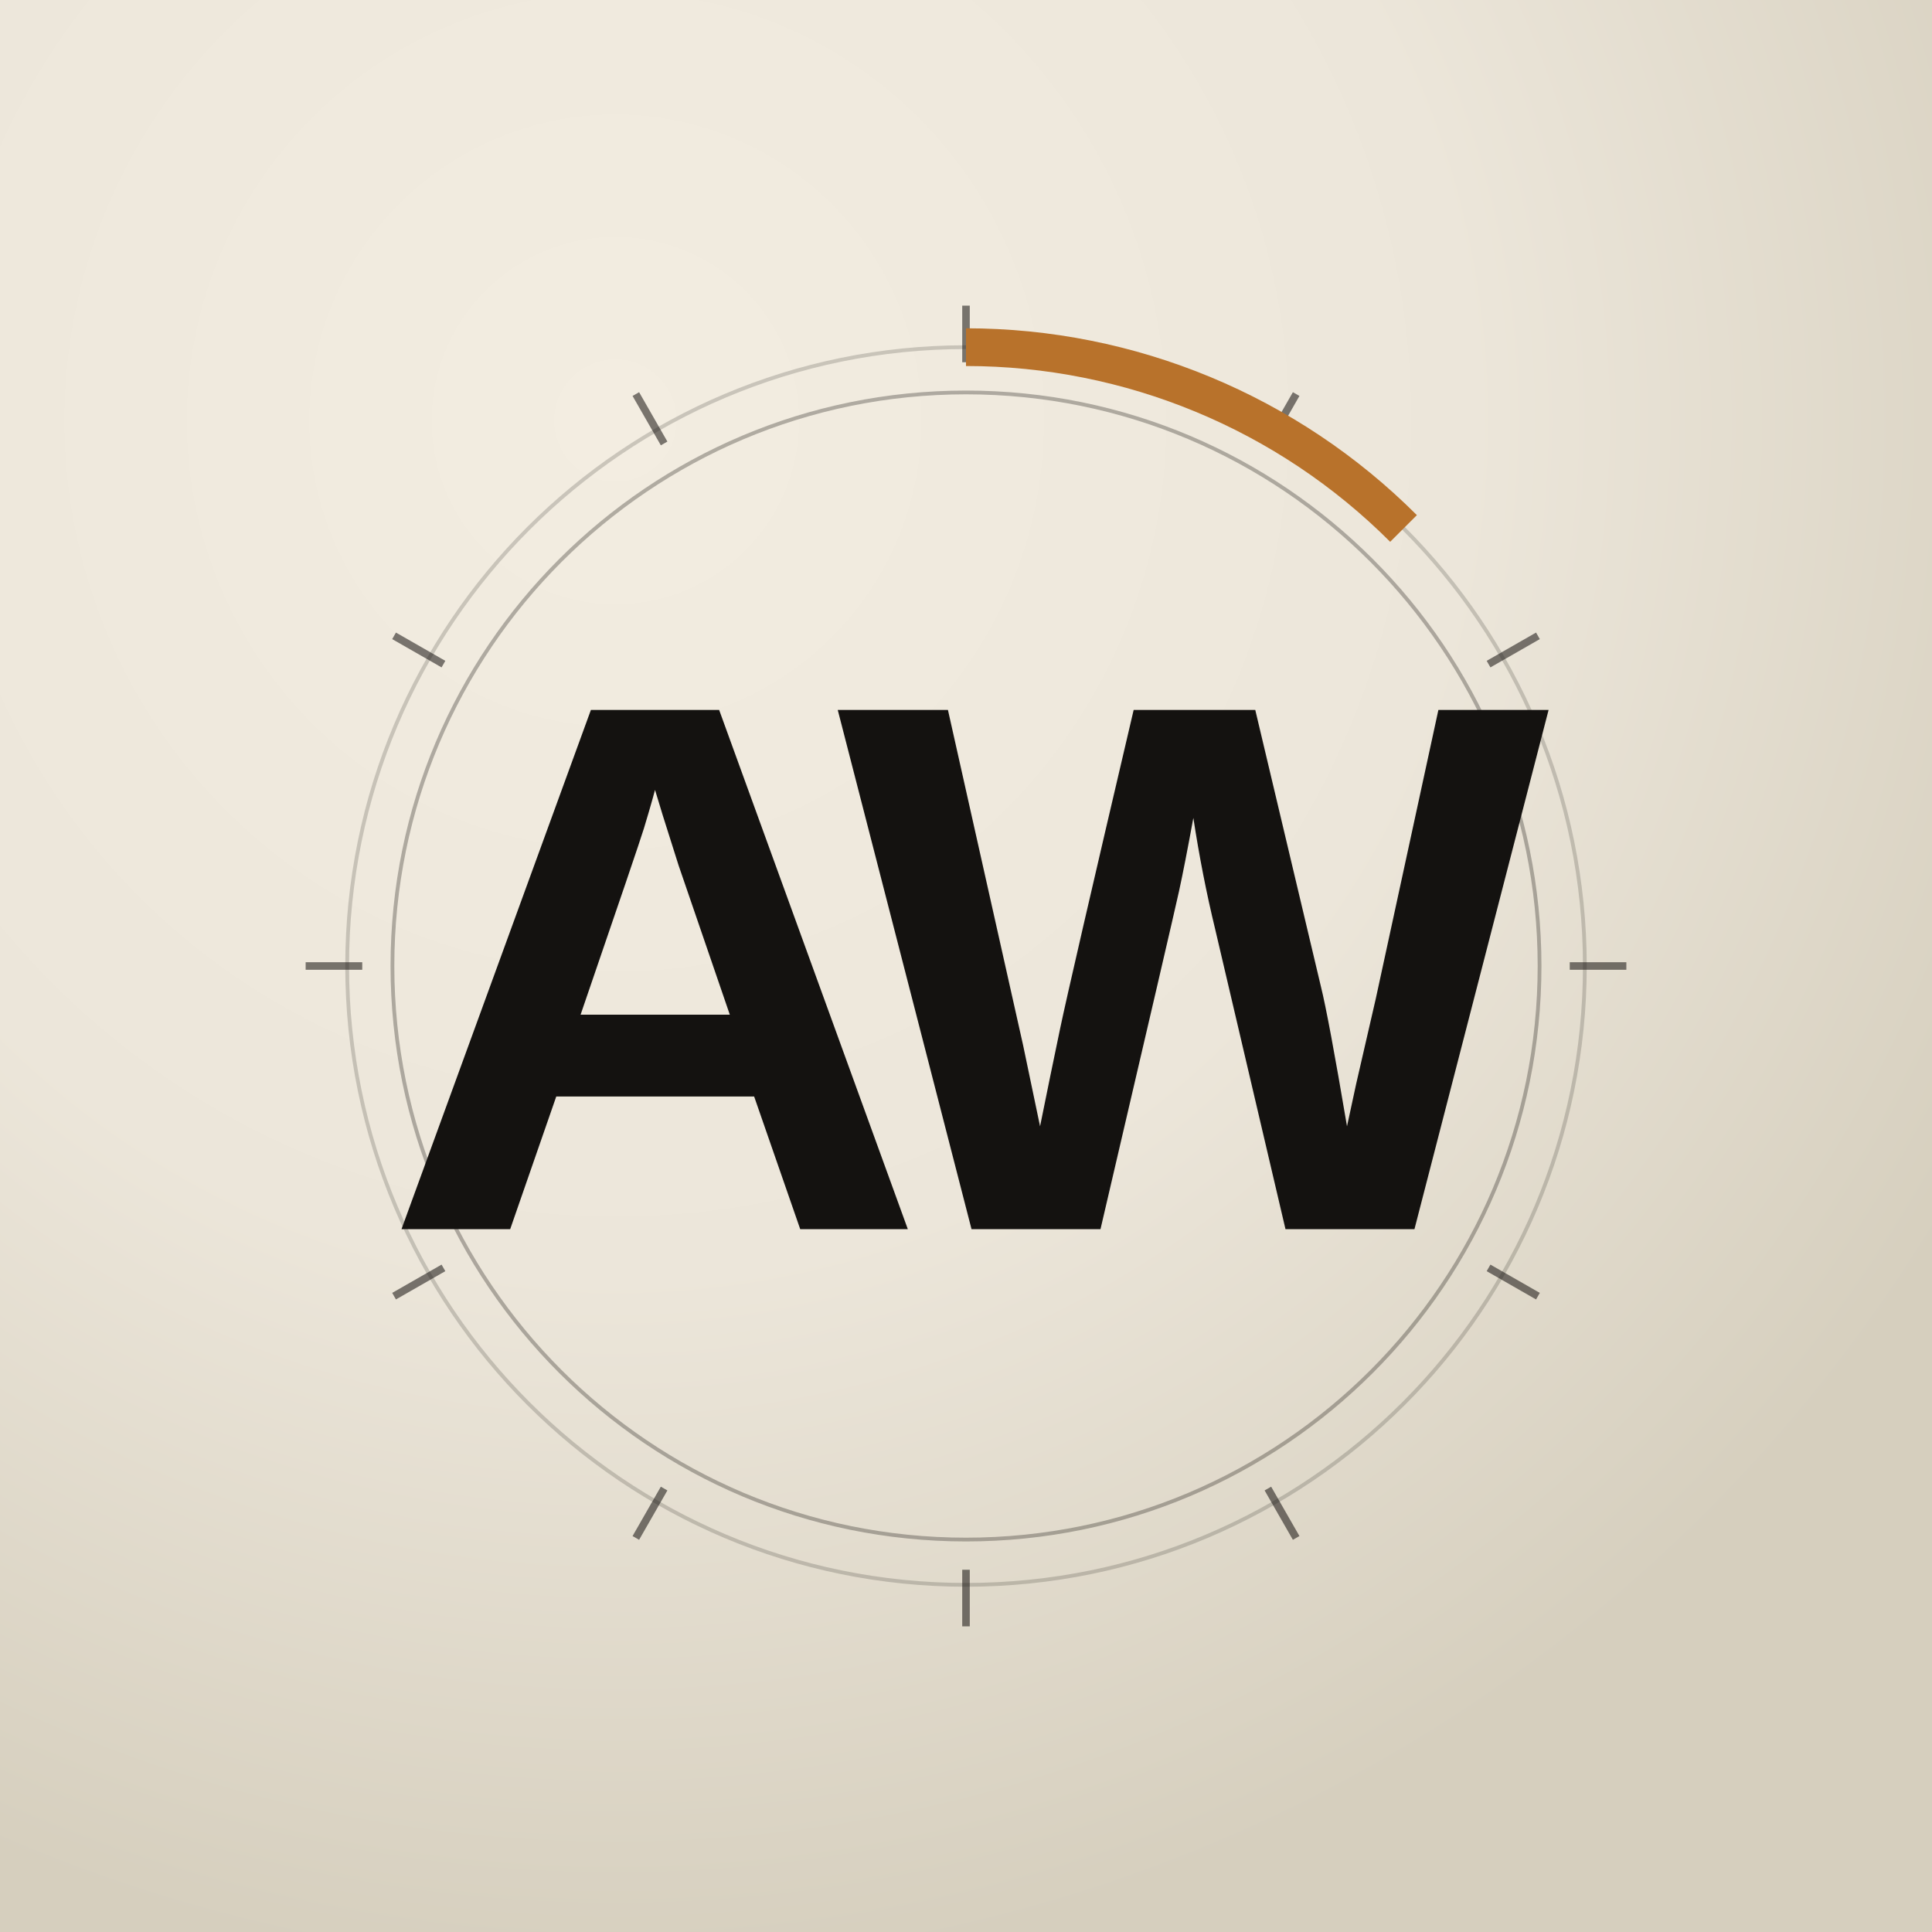
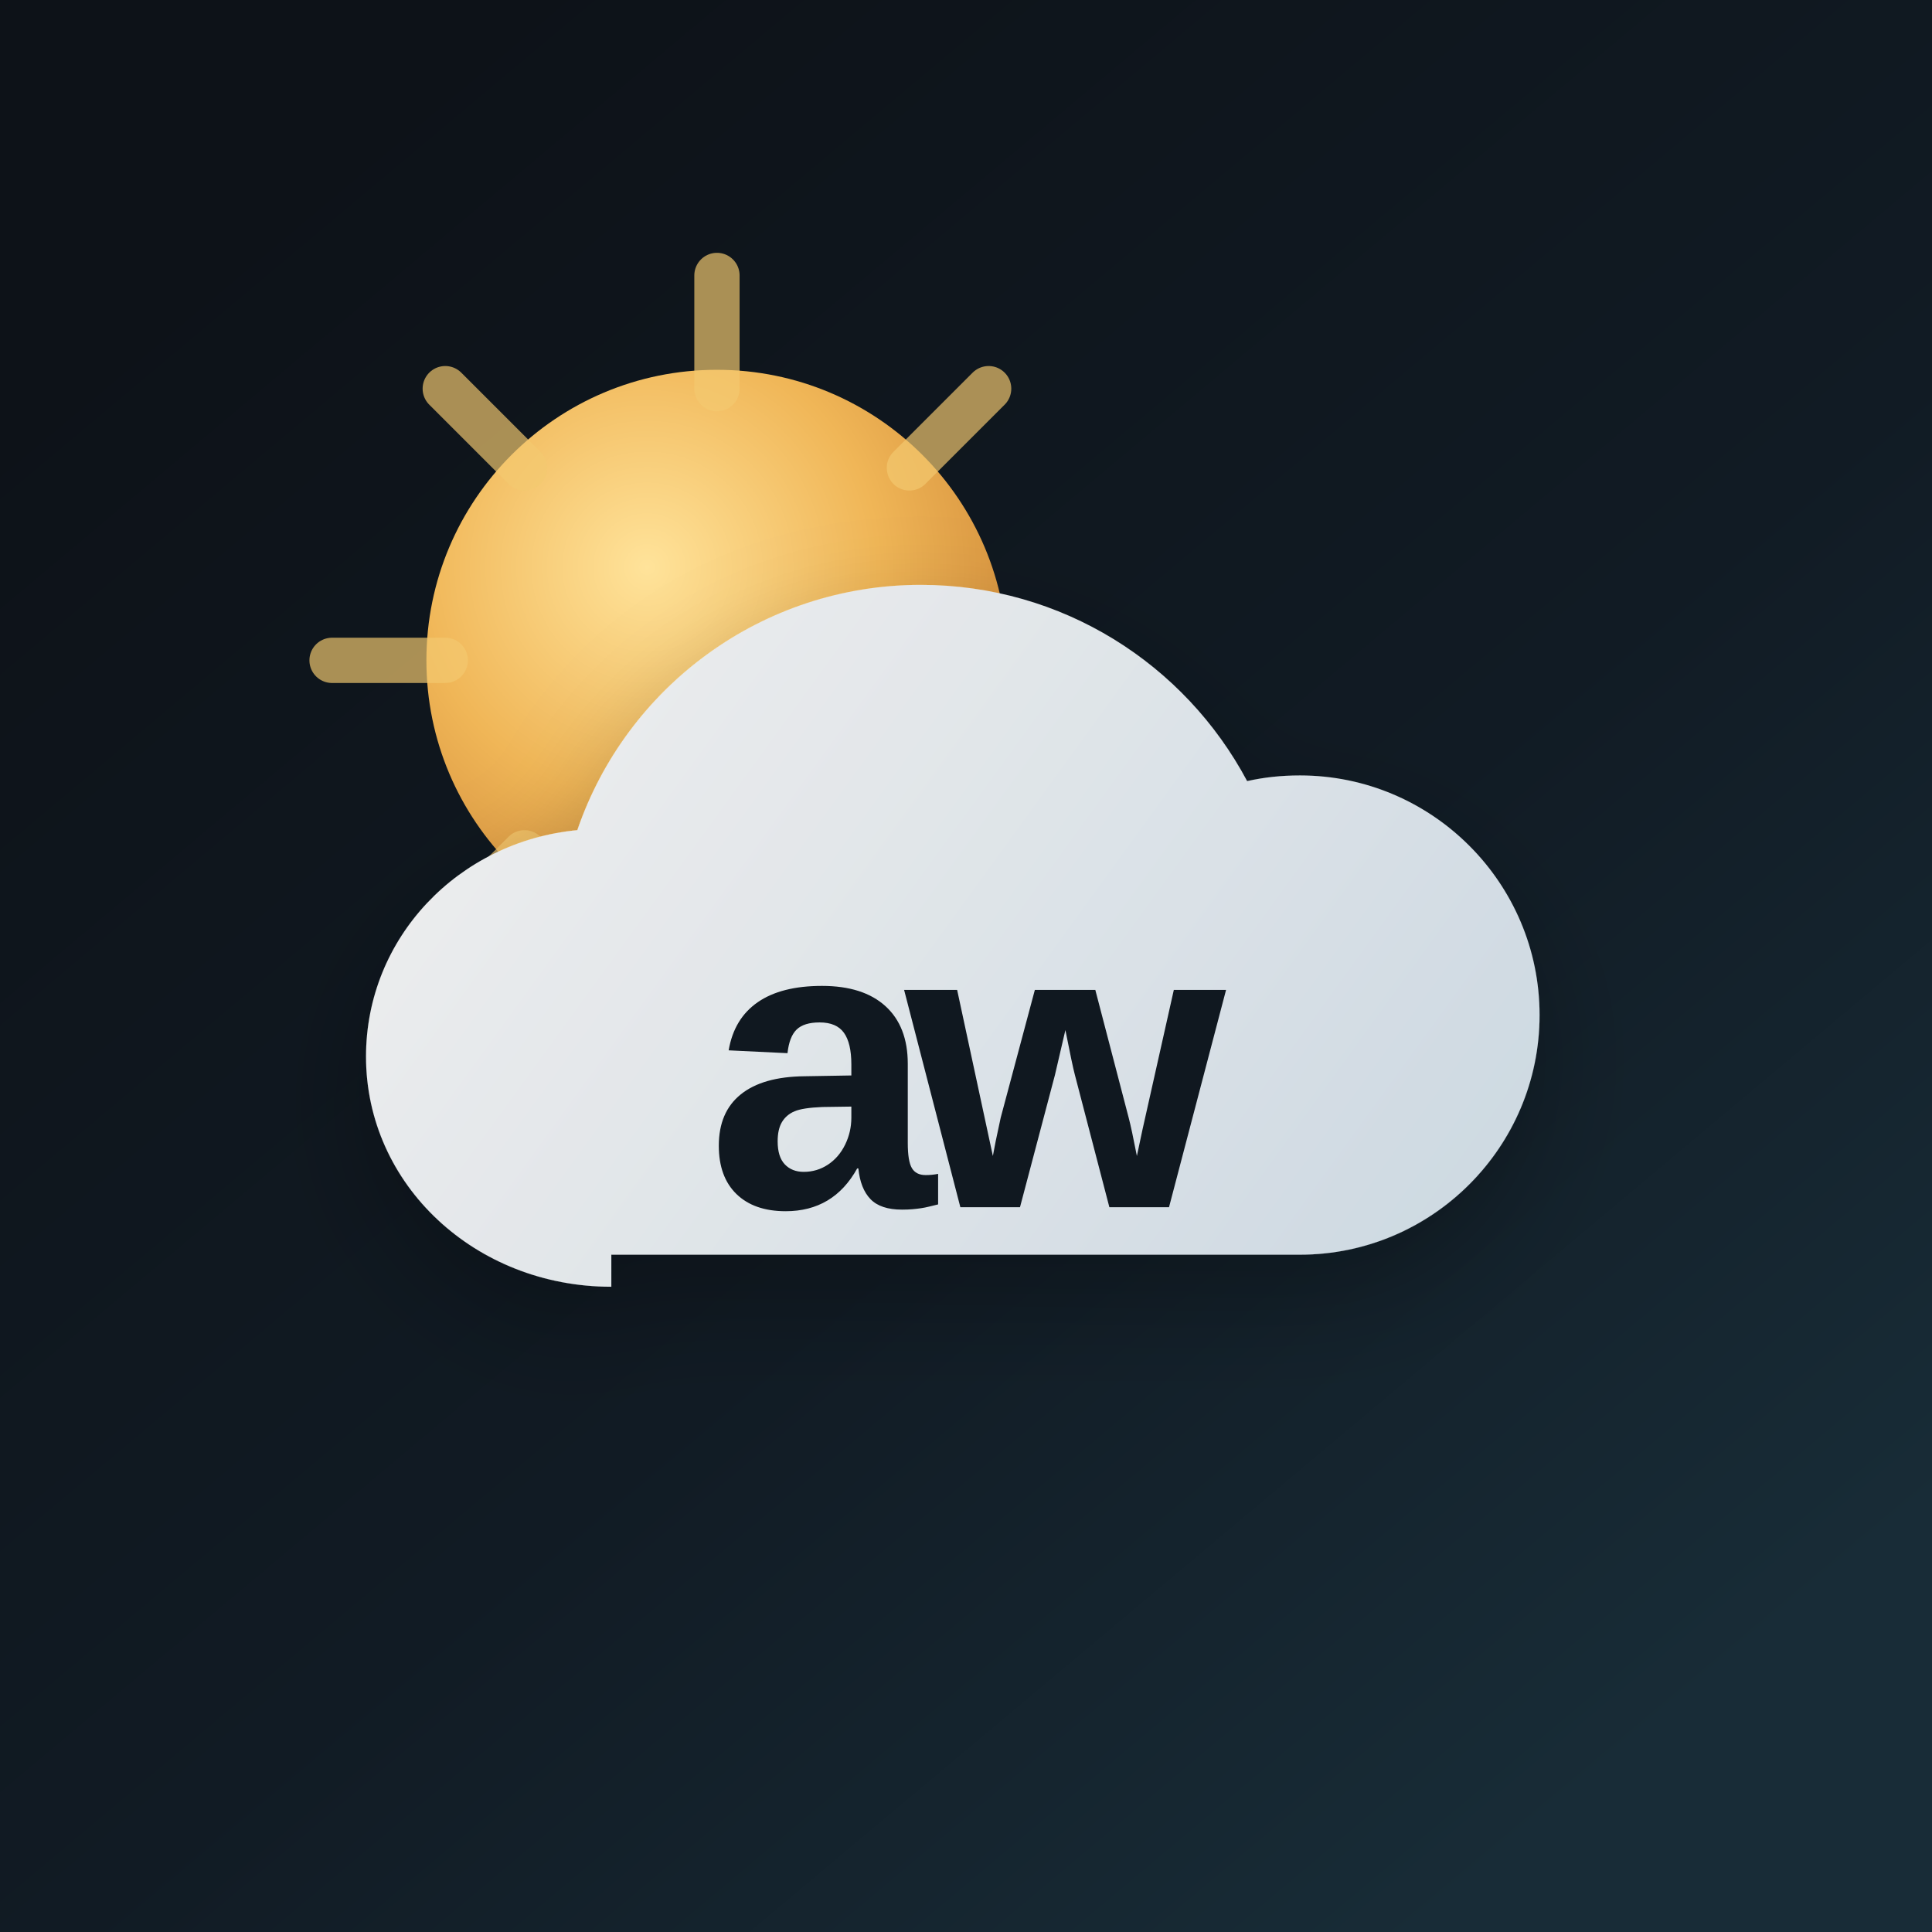
<svg xmlns="http://www.w3.org/2000/svg" viewBox="0 0 1024 1024" role="img" aria-label="AceWeather">
  <defs>
-     <radialGradient id="paperM" cx="32%" cy="22%" r="80%">
-       <stop offset="0%" stop-color="#f3ede1" />
-       <stop offset="55%" stop-color="#ece6da" />
-       <stop offset="100%" stop-color="#d6cfbe" />
+     <linearGradient id="bg" x1="160" y1="84" x2="870" y2="930" gradientUnits="userSpaceOnUse">
+       <stop offset="0" stop-color="#0d1218" />
+       <stop offset="0.58" stop-color="#111b24" />
+       <stop offset="1" stop-color="#182c37" />
+     </linearGradient>
+     <radialGradient id="sun" cx="38%" cy="34%" r="64%">
+       <stop offset="0" stop-color="#ffe39a" />
+       <stop offset="0.62" stop-color="#f0b657" />
+       <stop offset="1" stop-color="#d8943f" />
    </radialGradient>
+     <linearGradient id="cloud" x1="286" y1="358" x2="738" y2="686" gradientUnits="userSpaceOnUse">
+       <stop offset="0" stop-color="#ffffff" />
+       <stop offset="1" stop-color="#dfeaf2" />
+     </linearGradient>
+     <filter id="softShadow" x="-20%" y="-20%" width="140%" height="145%">
+       <feDropShadow dx="0" dy="24" stdDeviation="28" flood-color="#000000" flood-opacity="0.26" />
+     </filter>
  </defs>
-   <rect width="1024" height="1024" fill="url(#paperM)" />
-   <g transform="translate(512 512)">
-     <circle r="304" fill="none" stroke="#141210" stroke-opacity="0.30" stroke-width="2" />
-     <circle r="328" fill="none" stroke="#141210" stroke-opacity="0.18" stroke-width="2" />
-     <g stroke="#141210" stroke-opacity="0.55" stroke-width="4" stroke-linecap="square">
-       <line x1="0" y1="-348" x2="0" y2="-322" />
-       <line x1="174" y1="-301.4" x2="161" y2="-278.7" />
-       <line x1="301.4" y1="-174" x2="278.7" y2="-161" />
-       <line x1="348" y1="0" x2="322" y2="0" />
-       <line x1="301.4" y1="174" x2="278.7" y2="161" />
-       <line x1="174" y1="301.4" x2="161" y2="278.7" />
-       <line x1="0" y1="348" x2="0" y2="322" />
-       <line x1="-174" y1="301.4" x2="-161" y2="278.7" />
-       <line x1="-301.4" y1="174" x2="-278.7" y2="161" />
-       <line x1="-348" y1="0" x2="-322" y2="0" />
-       <line x1="-301.4" y1="-174" x2="-278.7" y2="-161" />
-       <line x1="-174" y1="-301.4" x2="-161" y2="-278.7" />
-     </g>
-     <path d="M 0 -328 A 328 328 0 0 1 231.9 -231.9" fill="none" stroke="#b8722b" stroke-width="20" stroke-linecap="butt" />
+   <rect width="1024" height="1024" fill="url(#bg)" />
+   <circle cx="380" cy="350" r="154" fill="url(#sun)" />
+   <g stroke="#f3c96f" stroke-width="24" stroke-linecap="round" opacity="0.68">
+     <path d="M380 146v60" />
+     <path d="M380 494v60" />
+     <path d="M176 350h60" />
+     <path d="M524 350h60" />
+     <path d="M236 206l42 42" />
+     <path d="M482 452l42 42" />
+     <path d="M524 206l-42 42" />
+     <path d="M278 452l-42 42" />
  </g>
-   <g transform="translate(512 538)" font-family="'Sora', 'Helvetica Neue', Arial, sans-serif" font-weight="700" font-size="400" text-anchor="middle" fill="#141210" letter-spacing="-26">
-     <text dominant-baseline="middle" y="0">AW</text>
-   </g>
+   <path filter="url(#softShadow)" fill="url(#cloud)" d="M324 682c-72 0-130-54-130-122 0-63 49-114 112-120 26-76 98-130 182-130 75 0 140 42 173 104 9-2 18-3 28-3 70 0 127 57 127 127s-57 127-127 127H324z" />
+   <path fill="#121b24" d="M324 682c-72 0-130-54-130-122 0-63 49-114 112-120 26-76 98-130 182-130 75 0 140 42 173 104 9-2 18-3 28-3 70 0 127 57 127 127s-57 127-127 127H324z" opacity="0.08" />
+   <text x="512" y="578" text-anchor="middle" dominant-baseline="middle" font-family="Arial, Helvetica, sans-serif" font-size="218" font-weight="800" letter-spacing="-16" fill="#101820">aw</text>
</svg>
